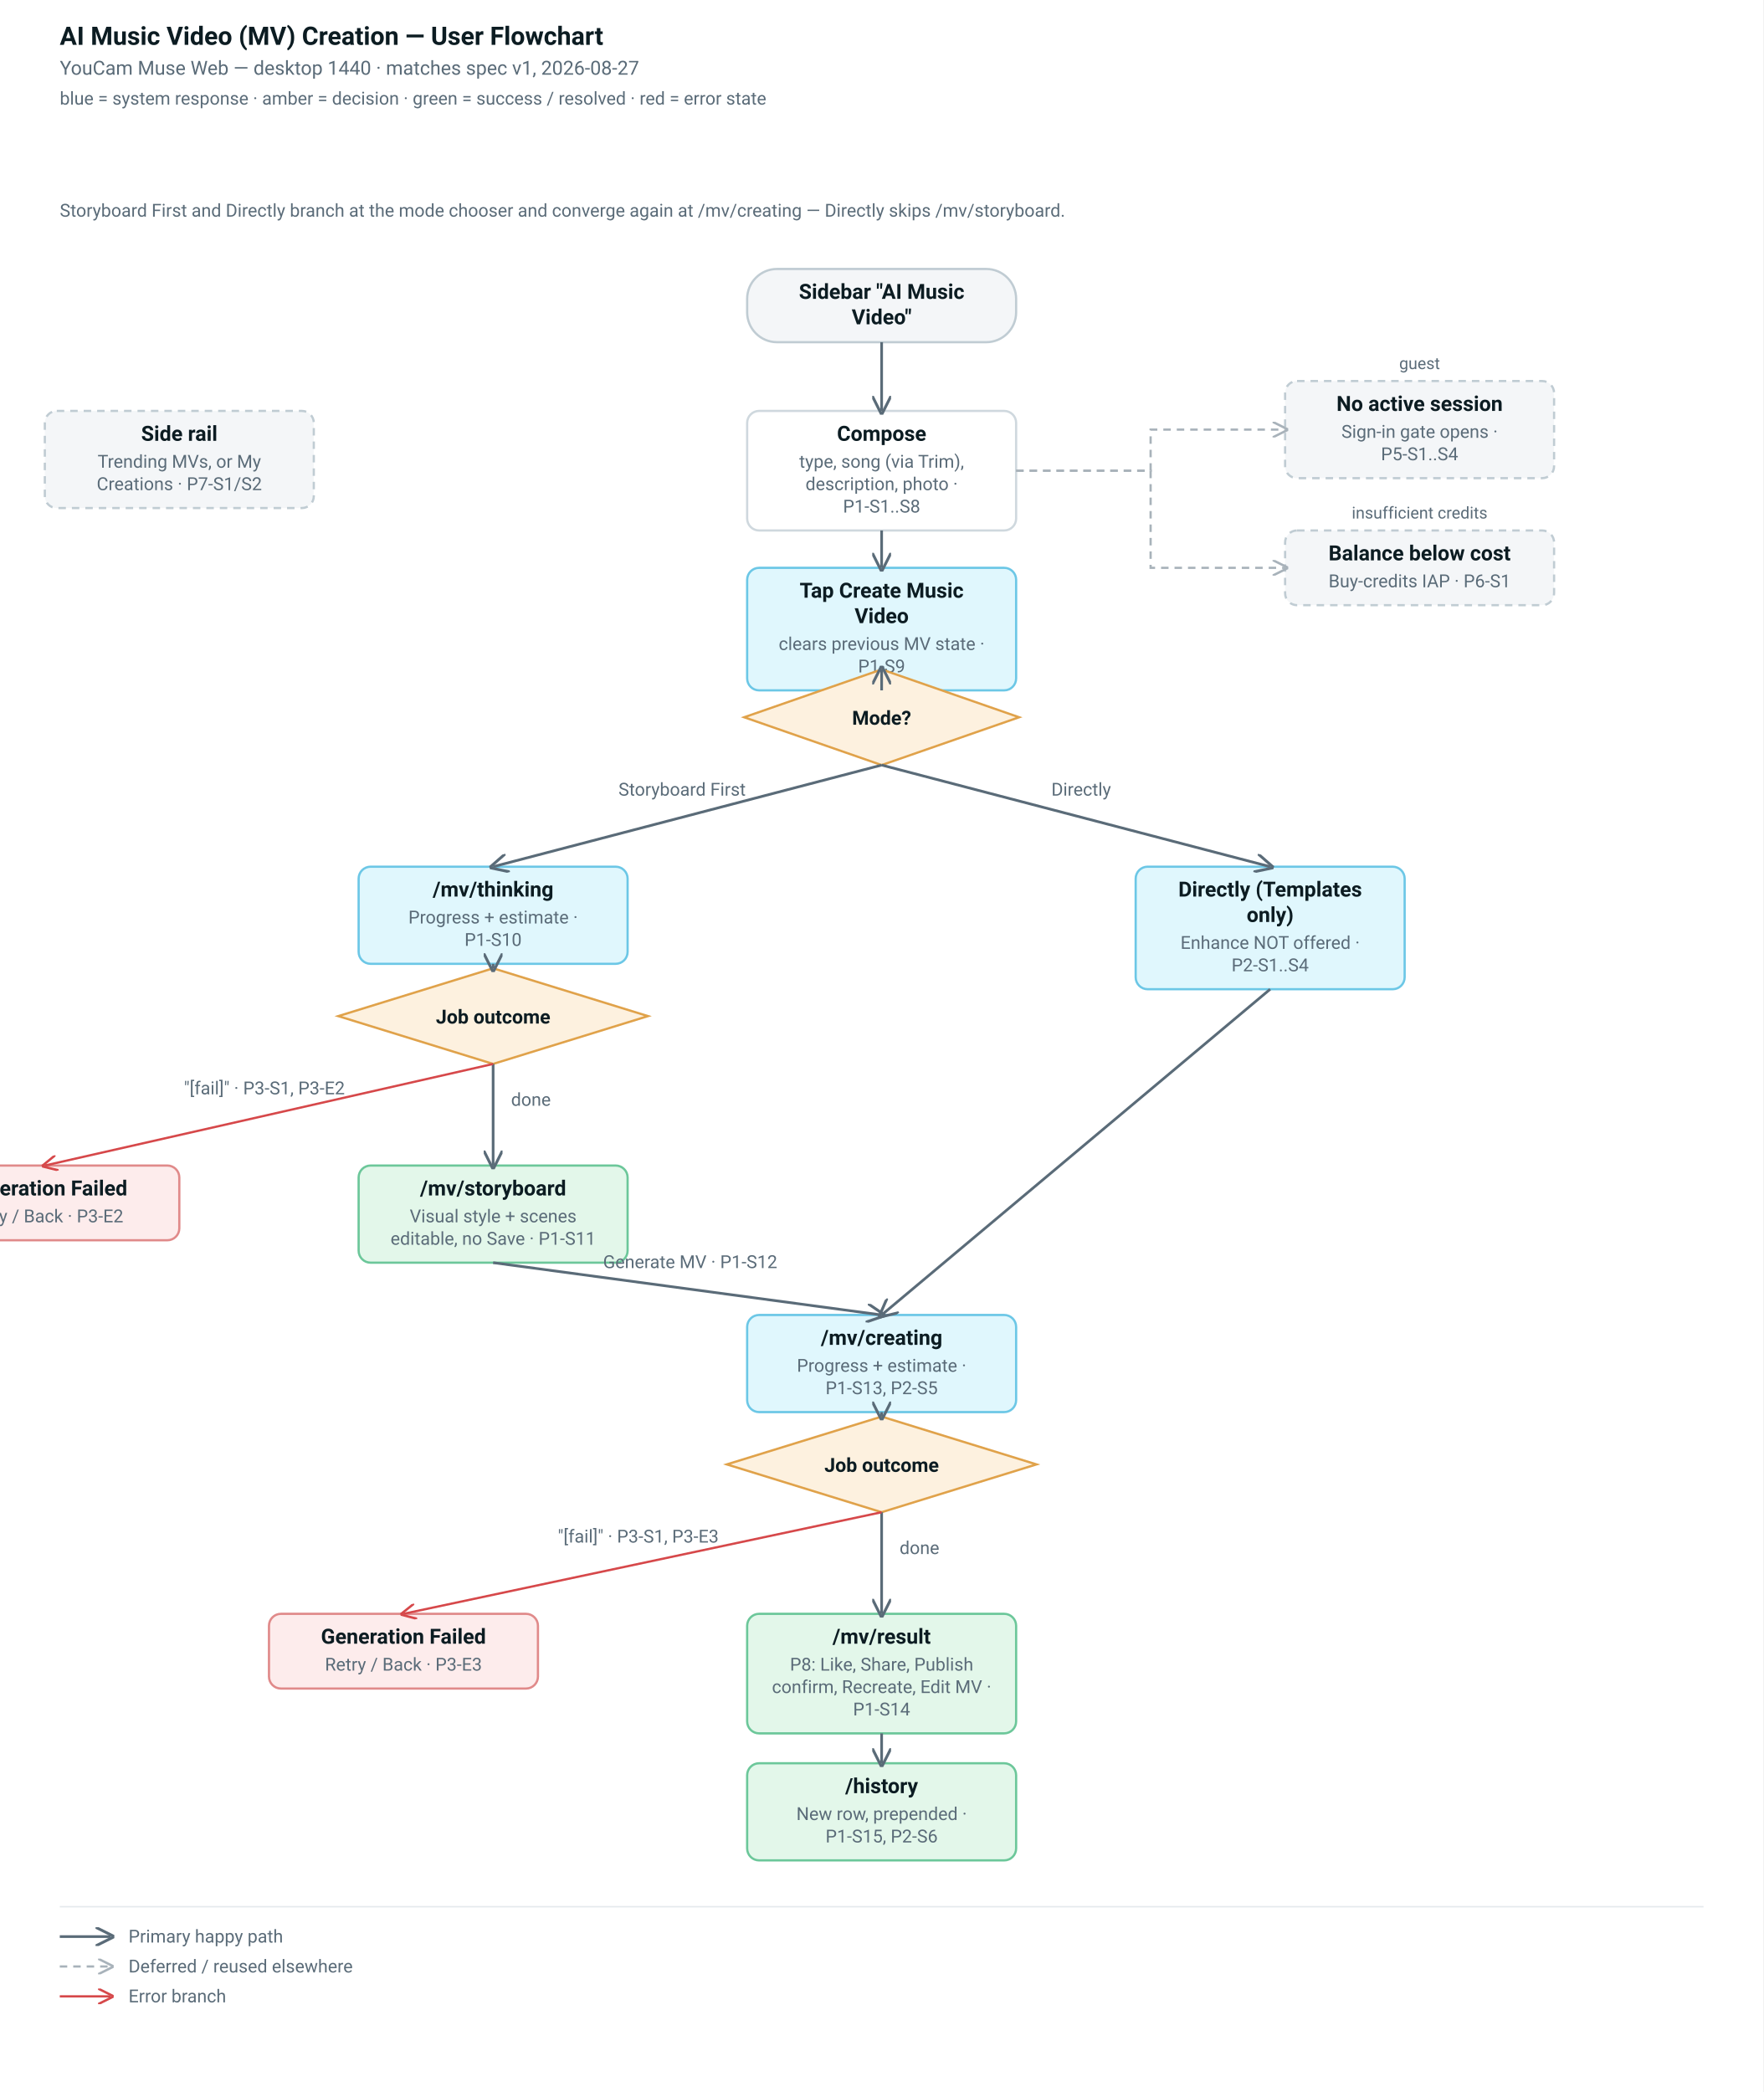
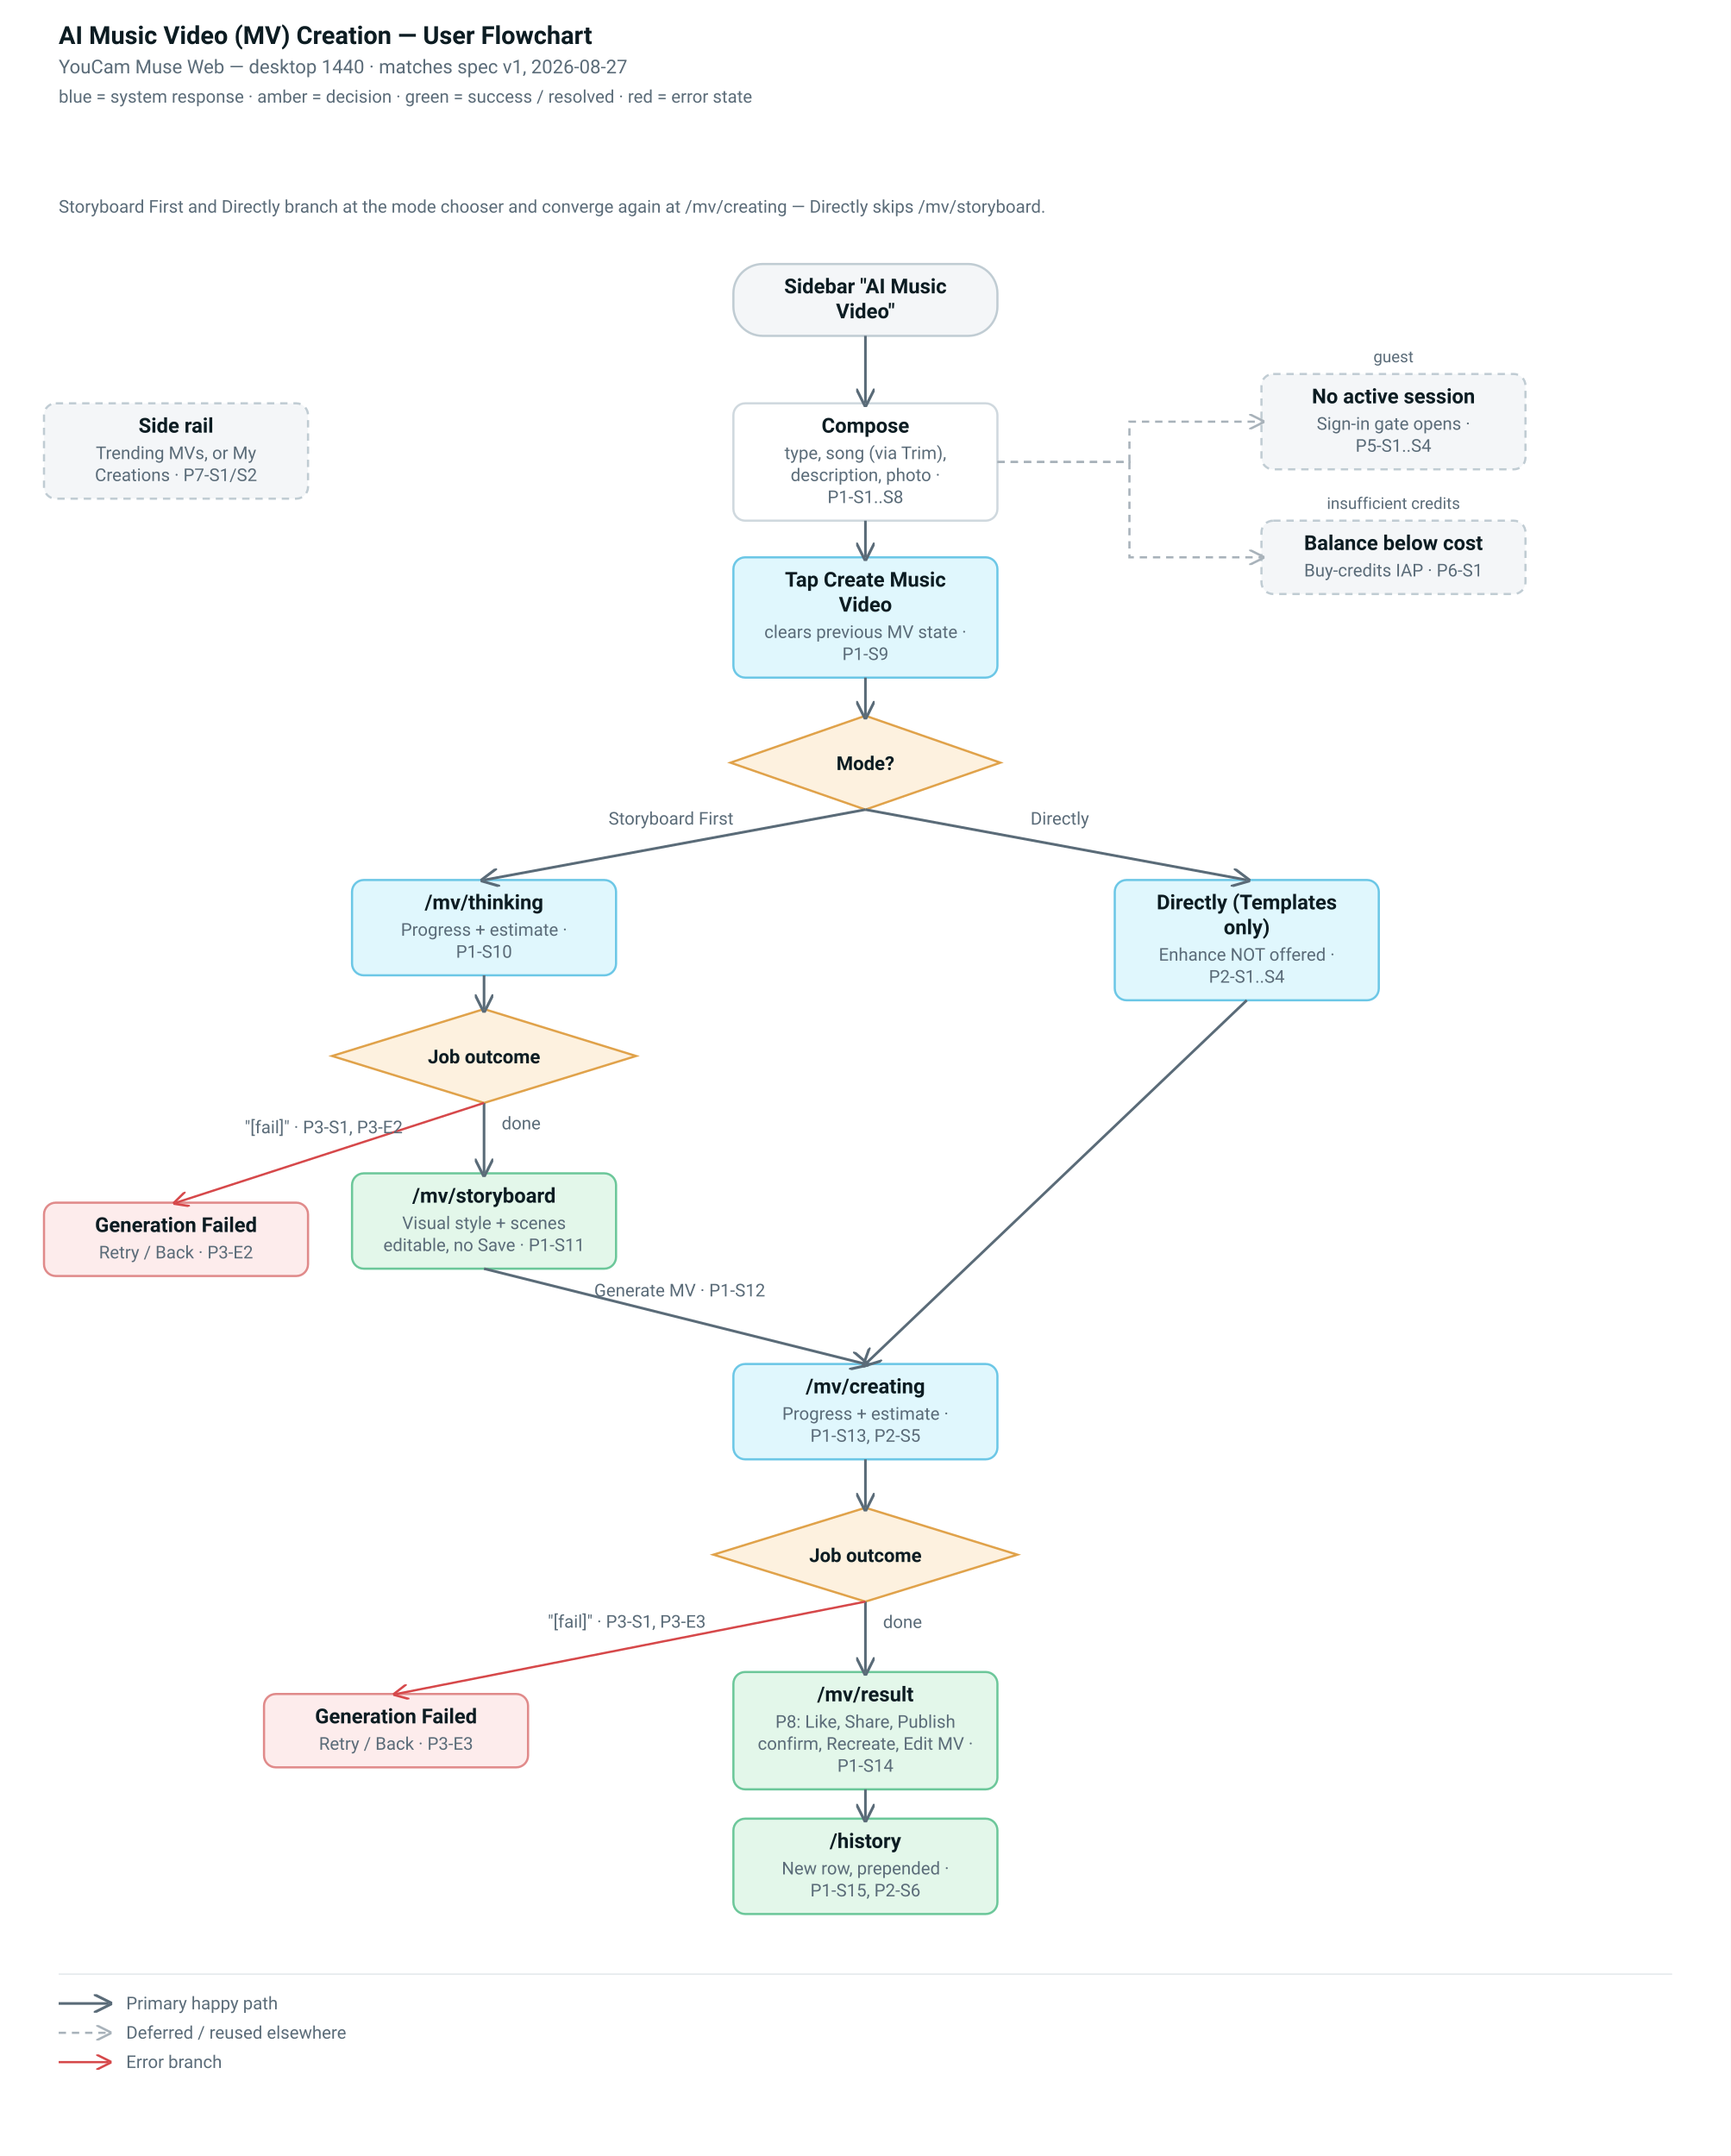
- <svg xmlns="http://www.w3.org/2000/svg" width="1180" height="1400" viewBox="0 0 1180 1400" font-family="-apple-system,BlinkMacSystemFont,'Segoe UI',Roboto,sans-serif" role="img">
+ <svg xmlns="http://www.w3.org/2000/svg" width="1180" height="1470" viewBox="0 0 1180 1470" font-family="-apple-system,BlinkMacSystemFont,'Segoe UI',Roboto,sans-serif" role="img">
  <defs>
    <marker id="fc-primary" viewBox="0 0 10 10" refX="8" refY="5" markerWidth="7" markerHeight="7" orient="auto-start-reverse">
      <path d="M0 0 L10 5 L0 10" fill="none" stroke="#5a6b78" stroke-width="1.5" />
    </marker>
    <marker id="fc-error" viewBox="0 0 10 10" refX="8" refY="5" markerWidth="7" markerHeight="7" orient="auto-start-reverse">
      <path d="M0 0 L10 5 L0 10" fill="none" stroke="#d6484a" stroke-width="1.5" />
    </marker>
    <marker id="fc-structural" viewBox="0 0 10 10" refX="8" refY="5" markerWidth="7" markerHeight="7" orient="auto-start-reverse">
      <path d="M0 0 L10 5 L0 10" fill="none" stroke="#a8b2ba" stroke-width="1.5" />
    </marker>
    <marker id="fc-deferred" viewBox="0 0 10 10" refX="8" refY="5" markerWidth="7" markerHeight="7" orient="auto-start-reverse">
      <path d="M0 0 L10 5 L0 10" fill="none" stroke="#a8b2ba" stroke-width="1.5" />
    </marker>
    <marker id="fc-retry" viewBox="0 0 10 10" refX="8" refY="5" markerWidth="7" markerHeight="7" orient="auto-start-reverse">
      <path d="M0 0 L10 5 L0 10" fill="none" stroke="#6cc7e6" stroke-width="1.5" />
    </marker>
  </defs>
-   <rect width="1180" height="1400" fill="#ffffff" />
+   <rect width="1180" height="1470" fill="#ffffff" />
  <text x="40" y="30" font-size="17" font-weight="700" fill="#0c1c22">AI Music Video (MV) Creation — User Flowchart</text>
  <text x="40" y="50" font-size="13" fill="#5a6b78">YouCam Muse Web — desktop 1440 · matches spec v1, 2026-08-27</text>
  <text x="40" y="70" font-size="12" fill="#5a6b78">blue = system response · amber = decision · green = success / resolved · red = error state</text>
  <g transform="translate(0,80)">
    <text x="40" y="65" font-size="12" fill="#5a6b78">Storyboard First and Directly branch at the mode chooser and converge again at /mv/creating — Directly skips /mv/storyboard.</text>
    <rect x="500" y="100" width="180" height="49" rx="20" fill="#f4f6f8" stroke="#c0ccd3" stroke-width="1.5" />
    <text x="590" y="120" font-size="14" font-weight="700" fill="#0c1c22" text-anchor="middle">Sidebar "AI Music</text>
    <text x="590" y="137" font-size="14" font-weight="700" fill="#0c1c22" text-anchor="middle">Video"</text>
    <rect x="500" y="195" width="180" height="80" rx="8" fill="#ffffff" stroke="#cfd8de" stroke-width="1.5" />
    <text x="590" y="215" font-size="14" font-weight="700" fill="#0c1c22" text-anchor="middle">Compose</text>
    <text x="590" y="233" font-size="12" fill="#5a6b78" text-anchor="middle">type, song (via Trim),</text>
    <text x="590" y="248" font-size="12" fill="#5a6b78" text-anchor="middle">description, photo ·</text>
    <text x="590" y="263" font-size="12" fill="#5a6b78" text-anchor="middle">P1-S1..S8</text>
    <line x1="590" y1="149" x2="590" y2="195" stroke="#5a6b78" stroke-width="1.8" marker-end="url(#fc-primary)" />
    <rect x="860" y="175" width="180" height="65" rx="8" fill="#f4f6f8" stroke="#c0ccd3" stroke-width="1.5" stroke-dasharray="5 4" />
    <text x="950" y="195" font-size="14" font-weight="700" fill="#0c1c22" text-anchor="middle">No active session</text>
    <text x="950" y="213" font-size="12" fill="#5a6b78" text-anchor="middle">Sign-in gate opens ·</text>
    <text x="950" y="228" font-size="12" fill="#5a6b78" text-anchor="middle">P5-S1..S4</text>
    <rect x="860" y="275" width="180" height="50" rx="8" fill="#f4f6f8" stroke="#c0ccd3" stroke-width="1.5" stroke-dasharray="5 4" />
    <text x="950" y="295" font-size="14" font-weight="700" fill="#0c1c22" text-anchor="middle">Balance below cost</text>
    <text x="950" y="313" font-size="12" fill="#5a6b78" text-anchor="middle">Buy-credits IAP · P6-S1</text>
    <path d="M680 235 L770 235 L770 207.5 L860 207.5" fill="none" stroke="#a8b2ba" stroke-width="1.5" stroke-dasharray="5 4" marker-end="url(#fc-deferred)" />
    <text x="950" y="167" font-size="11" fill="#5a6b78" text-anchor="middle">guest</text>
    <path d="M680 235 L770 235 L770 300 L860 300" fill="none" stroke="#a8b2ba" stroke-width="1.5" stroke-dasharray="5 4" marker-end="url(#fc-deferred)" />
    <text x="950" y="267" font-size="11" fill="#5a6b78" text-anchor="middle">insufficient credits</text>
    <rect x="30" y="195" width="180" height="65" rx="8" fill="#f4f6f8" stroke="#c0ccd3" stroke-width="1.5" stroke-dasharray="5 4" />
    <text x="120" y="215" font-size="14" font-weight="700" fill="#0c1c22" text-anchor="middle">Side rail</text>
    <text x="120" y="233" font-size="12" fill="#5a6b78" text-anchor="middle">Trending MVs, or My</text>
    <text x="120" y="248" font-size="12" fill="#5a6b78" text-anchor="middle">Creations · P7-S1/S2</text>
    <rect x="500" y="300" width="180" height="82" rx="8" fill="#e0f7fd" stroke="#6cc7e6" stroke-width="1.5" />
    <text x="590" y="320" font-size="14" font-weight="700" fill="#0c1c22" text-anchor="middle">Tap Create Music</text>
    <text x="590" y="337" font-size="14" font-weight="700" fill="#0c1c22" text-anchor="middle">Video</text>
    <text x="590" y="355" font-size="12" fill="#5a6b78" text-anchor="middle">clears previous MV state ·</text>
    <text x="590" y="370" font-size="12" fill="#5a6b78" text-anchor="middle">P1-S9</text>
    <line x1="590" y1="275" x2="590" y2="300" stroke="#5a6b78" stroke-width="1.8" marker-end="url(#fc-primary)" />
-     <polygon points="590,368 682,400 590,432 498,400" fill="#fdf1df" stroke="#e0a24a" stroke-width="1.5" />
-     <text x="590" y="405" font-size="13" font-weight="700" fill="#0c1c22" text-anchor="middle">Mode?</text>
-     <line x1="590" y1="382" x2="590" y2="368" stroke="#5a6b78" stroke-width="1.8" marker-end="url(#fc-primary)" />
-     <rect x="240" y="500" width="180" height="65" rx="8" fill="#e0f7fd" stroke="#6cc7e6" stroke-width="1.5" />
-     <text x="330" y="520" font-size="14" font-weight="700" fill="#0c1c22" text-anchor="middle">/mv/thinking</text>
-     <text x="330" y="538" font-size="12" fill="#5a6b78" text-anchor="middle">Progress + estimate ·</text>
-     <text x="330" y="553" font-size="12" fill="#5a6b78" text-anchor="middle">P1-S10</text>
-     <line x1="590" y1="432" x2="330" y2="500" stroke="#5a6b78" stroke-width="1.8" marker-end="url(#fc-primary)" />
-     <text x="456.458" y="452.456" font-size="12" fill="#5a6b78" text-anchor="middle">Storyboard First</text>
-     <polygon points="330,568 433.635,600 330,632 226.365,600" fill="#fdf1df" stroke="#e0a24a" stroke-width="1.5" />
-     <text x="330" y="605" font-size="13" font-weight="700" fill="#0c1c22" text-anchor="middle">Job outcome</text>
-     <line x1="330" y1="565" x2="330" y2="568" stroke="#5a6b78" stroke-width="1.8" marker-end="url(#fc-primary)" />
-     <rect x="240" y="700" width="180" height="65" rx="8" fill="#e3f7ea" stroke="#6cc79a" stroke-width="1.5" />
-     <text x="330" y="720" font-size="14" font-weight="700" fill="#0c1c22" text-anchor="middle">/mv/storyboard</text>
-     <text x="330" y="738" font-size="12" fill="#5a6b78" text-anchor="middle">Visual style + scenes</text>
-     <text x="330" y="753" font-size="12" fill="#5a6b78" text-anchor="middle">editable, no Save · P1-S11</text>
-     <line x1="330" y1="632" x2="330" y2="700" stroke="#5a6b78" stroke-width="1.8" marker-end="url(#fc-primary)" />
-     <text x="342" y="660" font-size="12" fill="#5a6b78" text-anchor="start">done</text>
-     <rect x="-60" y="700" width="180" height="50" rx="8" fill="#fdecec" stroke="#e08a8a" stroke-width="1.5" />
-     <text x="30" y="720" font-size="14" font-weight="700" fill="#0c1c22" text-anchor="middle">Generation Failed</text>
-     <text x="30" y="738" font-size="12" fill="#5a6b78" text-anchor="middle">Retry / Back · P3-E2</text>
-     <line x1="330" y1="632" x2="30" y2="700" stroke="#d6484a" stroke-width="1.5" marker-end="url(#fc-error)" />
-     <text x="176.905" y="652.346" font-size="12" fill="#5a6b78" text-anchor="middle">"[fail]" · P3-S1, P3-E2</text>
-     <rect x="500" y="800" width="180" height="65" rx="8" fill="#e0f7fd" stroke="#6cc7e6" stroke-width="1.5" />
-     <text x="590" y="820" font-size="14" font-weight="700" fill="#0c1c22" text-anchor="middle">/mv/creating</text>
-     <text x="590" y="838" font-size="12" fill="#5a6b78" text-anchor="middle">Progress + estimate ·</text>
-     <text x="590" y="853" font-size="12" fill="#5a6b78" text-anchor="middle">P1-S13, P2-S5</text>
-     <line x1="330" y1="765" x2="590" y2="800" stroke="#5a6b78" stroke-width="1.8" marker-end="url(#fc-primary)" />
-     <text x="461.868" y="768.625" font-size="12" fill="#5a6b78" text-anchor="middle">Generate MV · P1-S12</text>
-     <rect x="760" y="500" width="180" height="82" rx="8" fill="#e0f7fd" stroke="#6cc7e6" stroke-width="1.5" />
-     <text x="850" y="520" font-size="14" font-weight="700" fill="#0c1c22" text-anchor="middle">Directly (Templates</text>
-     <text x="850" y="537" font-size="14" font-weight="700" fill="#0c1c22" text-anchor="middle">only)</text>
-     <text x="850" y="555" font-size="12" fill="#5a6b78" text-anchor="middle">Enhance NOT offered ·</text>
-     <text x="850" y="570" font-size="12" fill="#5a6b78" text-anchor="middle">P2-S1..S4</text>
-     <line x1="590" y1="432" x2="850" y2="500" stroke="#5a6b78" stroke-width="1.8" marker-end="url(#fc-primary)" />
-     <text x="723.542" y="452.456" font-size="12" fill="#5a6b78" text-anchor="middle">Directly</text>
-     <line x1="850" y1="582" x2="590" y2="800" stroke="#5a6b78" stroke-width="1.8" marker-end="url(#fc-primary)" />
-     <polygon points="590,868 693.635,900 590,932 486.365,900" fill="#fdf1df" stroke="#e0a24a" stroke-width="1.5" />
-     <text x="590" y="905" font-size="13" font-weight="700" fill="#0c1c22" text-anchor="middle">Job outcome</text>
-     <line x1="590" y1="865" x2="590" y2="868" stroke="#5a6b78" stroke-width="1.8" marker-end="url(#fc-primary)" />
-     <rect x="500" y="1000" width="180" height="80" rx="8" fill="#e3f7ea" stroke="#6cc79a" stroke-width="1.5" />
-     <text x="590" y="1020" font-size="14" font-weight="700" fill="#0c1c22" text-anchor="middle">/mv/result</text>
-     <text x="590" y="1038" font-size="12" fill="#5a6b78" text-anchor="middle">P8: Like, Share, Publish</text>
-     <text x="590" y="1053" font-size="12" fill="#5a6b78" text-anchor="middle">confirm, Recreate, Edit MV ·</text>
-     <text x="590" y="1068" font-size="12" fill="#5a6b78" text-anchor="middle">P1-S14</text>
-     <line x1="590" y1="932" x2="590" y2="1000" stroke="#5a6b78" stroke-width="1.8" marker-end="url(#fc-primary)" />
-     <text x="602" y="960" font-size="12" fill="#5a6b78" text-anchor="start">done</text>
-     <rect x="180" y="1000" width="180" height="50" rx="8" fill="#fdecec" stroke="#e08a8a" stroke-width="1.5" />
-     <text x="270" y="1020" font-size="14" font-weight="700" fill="#0c1c22" text-anchor="middle">Generation Failed</text>
-     <text x="270" y="1038" font-size="12" fill="#5a6b78" text-anchor="middle">Retry / Back · P3-E3</text>
-     <line x1="590" y1="932" x2="270" y2="1000" stroke="#d6484a" stroke-width="1.5" marker-end="url(#fc-error)" />
-     <text x="427.09" y="952.306" font-size="12" fill="#5a6b78" text-anchor="middle">"[fail]" · P3-S1, P3-E3</text>
-     <rect x="500" y="1100" width="180" height="65" rx="8" fill="#e3f7ea" stroke="#6cc79a" stroke-width="1.5" />
-     <text x="590" y="1120" font-size="14" font-weight="700" fill="#0c1c22" text-anchor="middle">/history</text>
-     <text x="590" y="1138" font-size="12" fill="#5a6b78" text-anchor="middle">New row, prepended ·</text>
-     <text x="590" y="1153" font-size="12" fill="#5a6b78" text-anchor="middle">P1-S15, P2-S6</text>
-     <line x1="590" y1="1080" x2="590" y2="1100" stroke="#5a6b78" stroke-width="1.8" marker-end="url(#fc-primary)" />
-     <line x1="40" y1="1196" x2="1140" y2="1196" stroke="#e5e9ed" stroke-width="1" />
-     <line x1="40" y1="1216" x2="74" y2="1216" stroke="#5a6b78" stroke-width="1.8" marker-end="url(#fc-primary)" />
-     <text x="86" y="1220" font-size="12" fill="#5a6b78">Primary happy path</text>
-     <line x1="40" y1="1236" x2="74" y2="1236" stroke="#a8b2ba" stroke-width="1.5" stroke-dasharray="5 4" marker-end="url(#fc-deferred)" />
-     <text x="86" y="1240" font-size="12" fill="#5a6b78">Deferred / reused elsewhere</text>
-     <line x1="40" y1="1256" x2="74" y2="1256" stroke="#d6484a" stroke-width="1.5" marker-end="url(#fc-error)" />
-     <text x="86" y="1260" font-size="12" fill="#5a6b78">Error branch</text>
+     <polygon points="590,408 682,440 590,472 498,440" fill="#fdf1df" stroke="#e0a24a" stroke-width="1.5" />
+     <text x="590" y="445" font-size="13" font-weight="700" fill="#0c1c22" text-anchor="middle">Mode?</text>
+     <line x1="590" y1="382" x2="590" y2="408" stroke="#5a6b78" stroke-width="1.8" marker-end="url(#fc-primary)" />
+     <rect x="240" y="520" width="180" height="65" rx="8" fill="#e0f7fd" stroke="#6cc7e6" stroke-width="1.5" />
+     <text x="330" y="540" font-size="14" font-weight="700" fill="#0c1c22" text-anchor="middle">/mv/thinking</text>
+     <text x="330" y="558" font-size="12" fill="#5a6b78" text-anchor="middle">Progress + estimate ·</text>
+     <text x="330" y="573" font-size="12" fill="#5a6b78" text-anchor="middle">P1-S10</text>
+     <line x1="590" y1="472" x2="330" y2="520" stroke="#5a6b78" stroke-width="1.8" marker-end="url(#fc-primary)" />
+     <text x="457.458" y="482.233" font-size="12" fill="#5a6b78" text-anchor="middle">Storyboard First</text>
+     <polygon points="330,608 433.635,640 330,672 226.365,640" fill="#fdf1df" stroke="#e0a24a" stroke-width="1.5" />
+     <text x="330" y="645" font-size="13" font-weight="700" fill="#0c1c22" text-anchor="middle">Job outcome</text>
+     <line x1="330" y1="585" x2="330" y2="608" stroke="#5a6b78" stroke-width="1.8" marker-end="url(#fc-primary)" />
+     <rect x="240" y="720" width="180" height="65" rx="8" fill="#e3f7ea" stroke="#6cc79a" stroke-width="1.5" />
+     <text x="330" y="740" font-size="14" font-weight="700" fill="#0c1c22" text-anchor="middle">/mv/storyboard</text>
+     <text x="330" y="758" font-size="12" fill="#5a6b78" text-anchor="middle">Visual style + scenes</text>
+     <text x="330" y="773" font-size="12" fill="#5a6b78" text-anchor="middle">editable, no Save · P1-S11</text>
+     <line x1="330" y1="672" x2="330" y2="720" stroke="#5a6b78" stroke-width="1.8" marker-end="url(#fc-primary)" />
+     <text x="342" y="690" font-size="12" fill="#5a6b78" text-anchor="start">done</text>
+     <rect x="30" y="740" width="180" height="50" rx="8" fill="#fdecec" stroke="#e08a8a" stroke-width="1.5" />
+     <text x="120" y="760" font-size="14" font-weight="700" fill="#0c1c22" text-anchor="middle">Generation Failed</text>
+     <text x="120" y="778" font-size="12" fill="#5a6b78" text-anchor="middle">Retry / Back · P3-E2</text>
+     <line x1="330" y1="672" x2="120" y2="740" stroke="#d6484a" stroke-width="1.5" marker-end="url(#fc-error)" />
+     <text x="220.687" y="692.681" font-size="12" fill="#5a6b78" text-anchor="middle">"[fail]" · P3-S1, P3-E2</text>
+     <rect x="500" y="850" width="180" height="65" rx="8" fill="#e0f7fd" stroke="#6cc7e6" stroke-width="1.5" />
+     <text x="590" y="870" font-size="14" font-weight="700" fill="#0c1c22" text-anchor="middle">/mv/creating</text>
+     <text x="590" y="888" font-size="12" fill="#5a6b78" text-anchor="middle">Progress + estimate ·</text>
+     <text x="590" y="903" font-size="12" fill="#5a6b78" text-anchor="middle">P1-S13, P2-S5</text>
+     <line x1="330" y1="785" x2="590" y2="850" stroke="#5a6b78" stroke-width="1.8" marker-end="url(#fc-primary)" />
+     <text x="463.395" y="803.918" font-size="12" fill="#5a6b78" text-anchor="middle">Generate MV · P1-S12</text>
+     <rect x="760" y="520" width="180" height="82" rx="8" fill="#e0f7fd" stroke="#6cc7e6" stroke-width="1.5" />
+     <text x="850" y="540" font-size="14" font-weight="700" fill="#0c1c22" text-anchor="middle">Directly (Templates</text>
+     <text x="850" y="557" font-size="14" font-weight="700" fill="#0c1c22" text-anchor="middle">only)</text>
+     <text x="850" y="575" font-size="12" fill="#5a6b78" text-anchor="middle">Enhance NOT offered ·</text>
+     <text x="850" y="590" font-size="12" fill="#5a6b78" text-anchor="middle">P2-S1..S4</text>
+     <line x1="590" y1="472" x2="850" y2="520" stroke="#5a6b78" stroke-width="1.8" marker-end="url(#fc-primary)" />
+     <text x="722.542" y="482.233" font-size="12" fill="#5a6b78" text-anchor="middle">Directly</text>
+     <line x1="850" y1="602" x2="590" y2="850" stroke="#5a6b78" stroke-width="1.8" marker-end="url(#fc-primary)" />
+     <polygon points="590,948 693.635,980 590,1012 486.365,980" fill="#fdf1df" stroke="#e0a24a" stroke-width="1.5" />
+     <text x="590" y="985" font-size="13" font-weight="700" fill="#0c1c22" text-anchor="middle">Job outcome</text>
+     <line x1="590" y1="915" x2="590" y2="948" stroke="#5a6b78" stroke-width="1.8" marker-end="url(#fc-primary)" />
+     <rect x="500" y="1060" width="180" height="80" rx="8" fill="#e3f7ea" stroke="#6cc79a" stroke-width="1.5" />
+     <text x="590" y="1080" font-size="14" font-weight="700" fill="#0c1c22" text-anchor="middle">/mv/result</text>
+     <text x="590" y="1098" font-size="12" fill="#5a6b78" text-anchor="middle">P8: Like, Share, Publish</text>
+     <text x="590" y="1113" font-size="12" fill="#5a6b78" text-anchor="middle">confirm, Recreate, Edit MV ·</text>
+     <text x="590" y="1128" font-size="12" fill="#5a6b78" text-anchor="middle">P1-S14</text>
+     <line x1="590" y1="1012" x2="590" y2="1060" stroke="#5a6b78" stroke-width="1.8" marker-end="url(#fc-primary)" />
+     <text x="602" y="1030" font-size="12" fill="#5a6b78" text-anchor="start">done</text>
+     <rect x="180" y="1075" width="180" height="50" rx="8" fill="#fdecec" stroke="#e08a8a" stroke-width="1.5" />
+     <text x="270" y="1095" font-size="14" font-weight="700" fill="#0c1c22" text-anchor="middle">Generation Failed</text>
+     <text x="270" y="1113" font-size="12" fill="#5a6b78" text-anchor="middle">Retry / Back · P3-E3</text>
+     <line x1="590" y1="1012" x2="270" y2="1075" stroke="#d6484a" stroke-width="1.5" marker-end="url(#fc-error)" />
+     <text x="427.296" y="1029.76" font-size="12" fill="#5a6b78" text-anchor="middle">"[fail]" · P3-S1, P3-E3</text>
+     <rect x="500" y="1160" width="180" height="65" rx="8" fill="#e3f7ea" stroke="#6cc79a" stroke-width="1.5" />
+     <text x="590" y="1180" font-size="14" font-weight="700" fill="#0c1c22" text-anchor="middle">/history</text>
+     <text x="590" y="1198" font-size="12" fill="#5a6b78" text-anchor="middle">New row, prepended ·</text>
+     <text x="590" y="1213" font-size="12" fill="#5a6b78" text-anchor="middle">P1-S15, P2-S6</text>
+     <line x1="590" y1="1140" x2="590" y2="1160" stroke="#5a6b78" stroke-width="1.8" marker-end="url(#fc-primary)" />
+     <line x1="40" y1="1266" x2="1140" y2="1266" stroke="#e5e9ed" stroke-width="1" />
+     <line x1="40" y1="1286" x2="74" y2="1286" stroke="#5a6b78" stroke-width="1.8" marker-end="url(#fc-primary)" />
+     <text x="86" y="1290" font-size="12" fill="#5a6b78">Primary happy path</text>
+     <line x1="40" y1="1306" x2="74" y2="1306" stroke="#a8b2ba" stroke-width="1.5" stroke-dasharray="5 4" marker-end="url(#fc-deferred)" />
+     <text x="86" y="1310" font-size="12" fill="#5a6b78">Deferred / reused elsewhere</text>
+     <line x1="40" y1="1326" x2="74" y2="1326" stroke="#d6484a" stroke-width="1.5" marker-end="url(#fc-error)" />
+     <text x="86" y="1330" font-size="12" fill="#5a6b78">Error branch</text>
  </g>
</svg>
